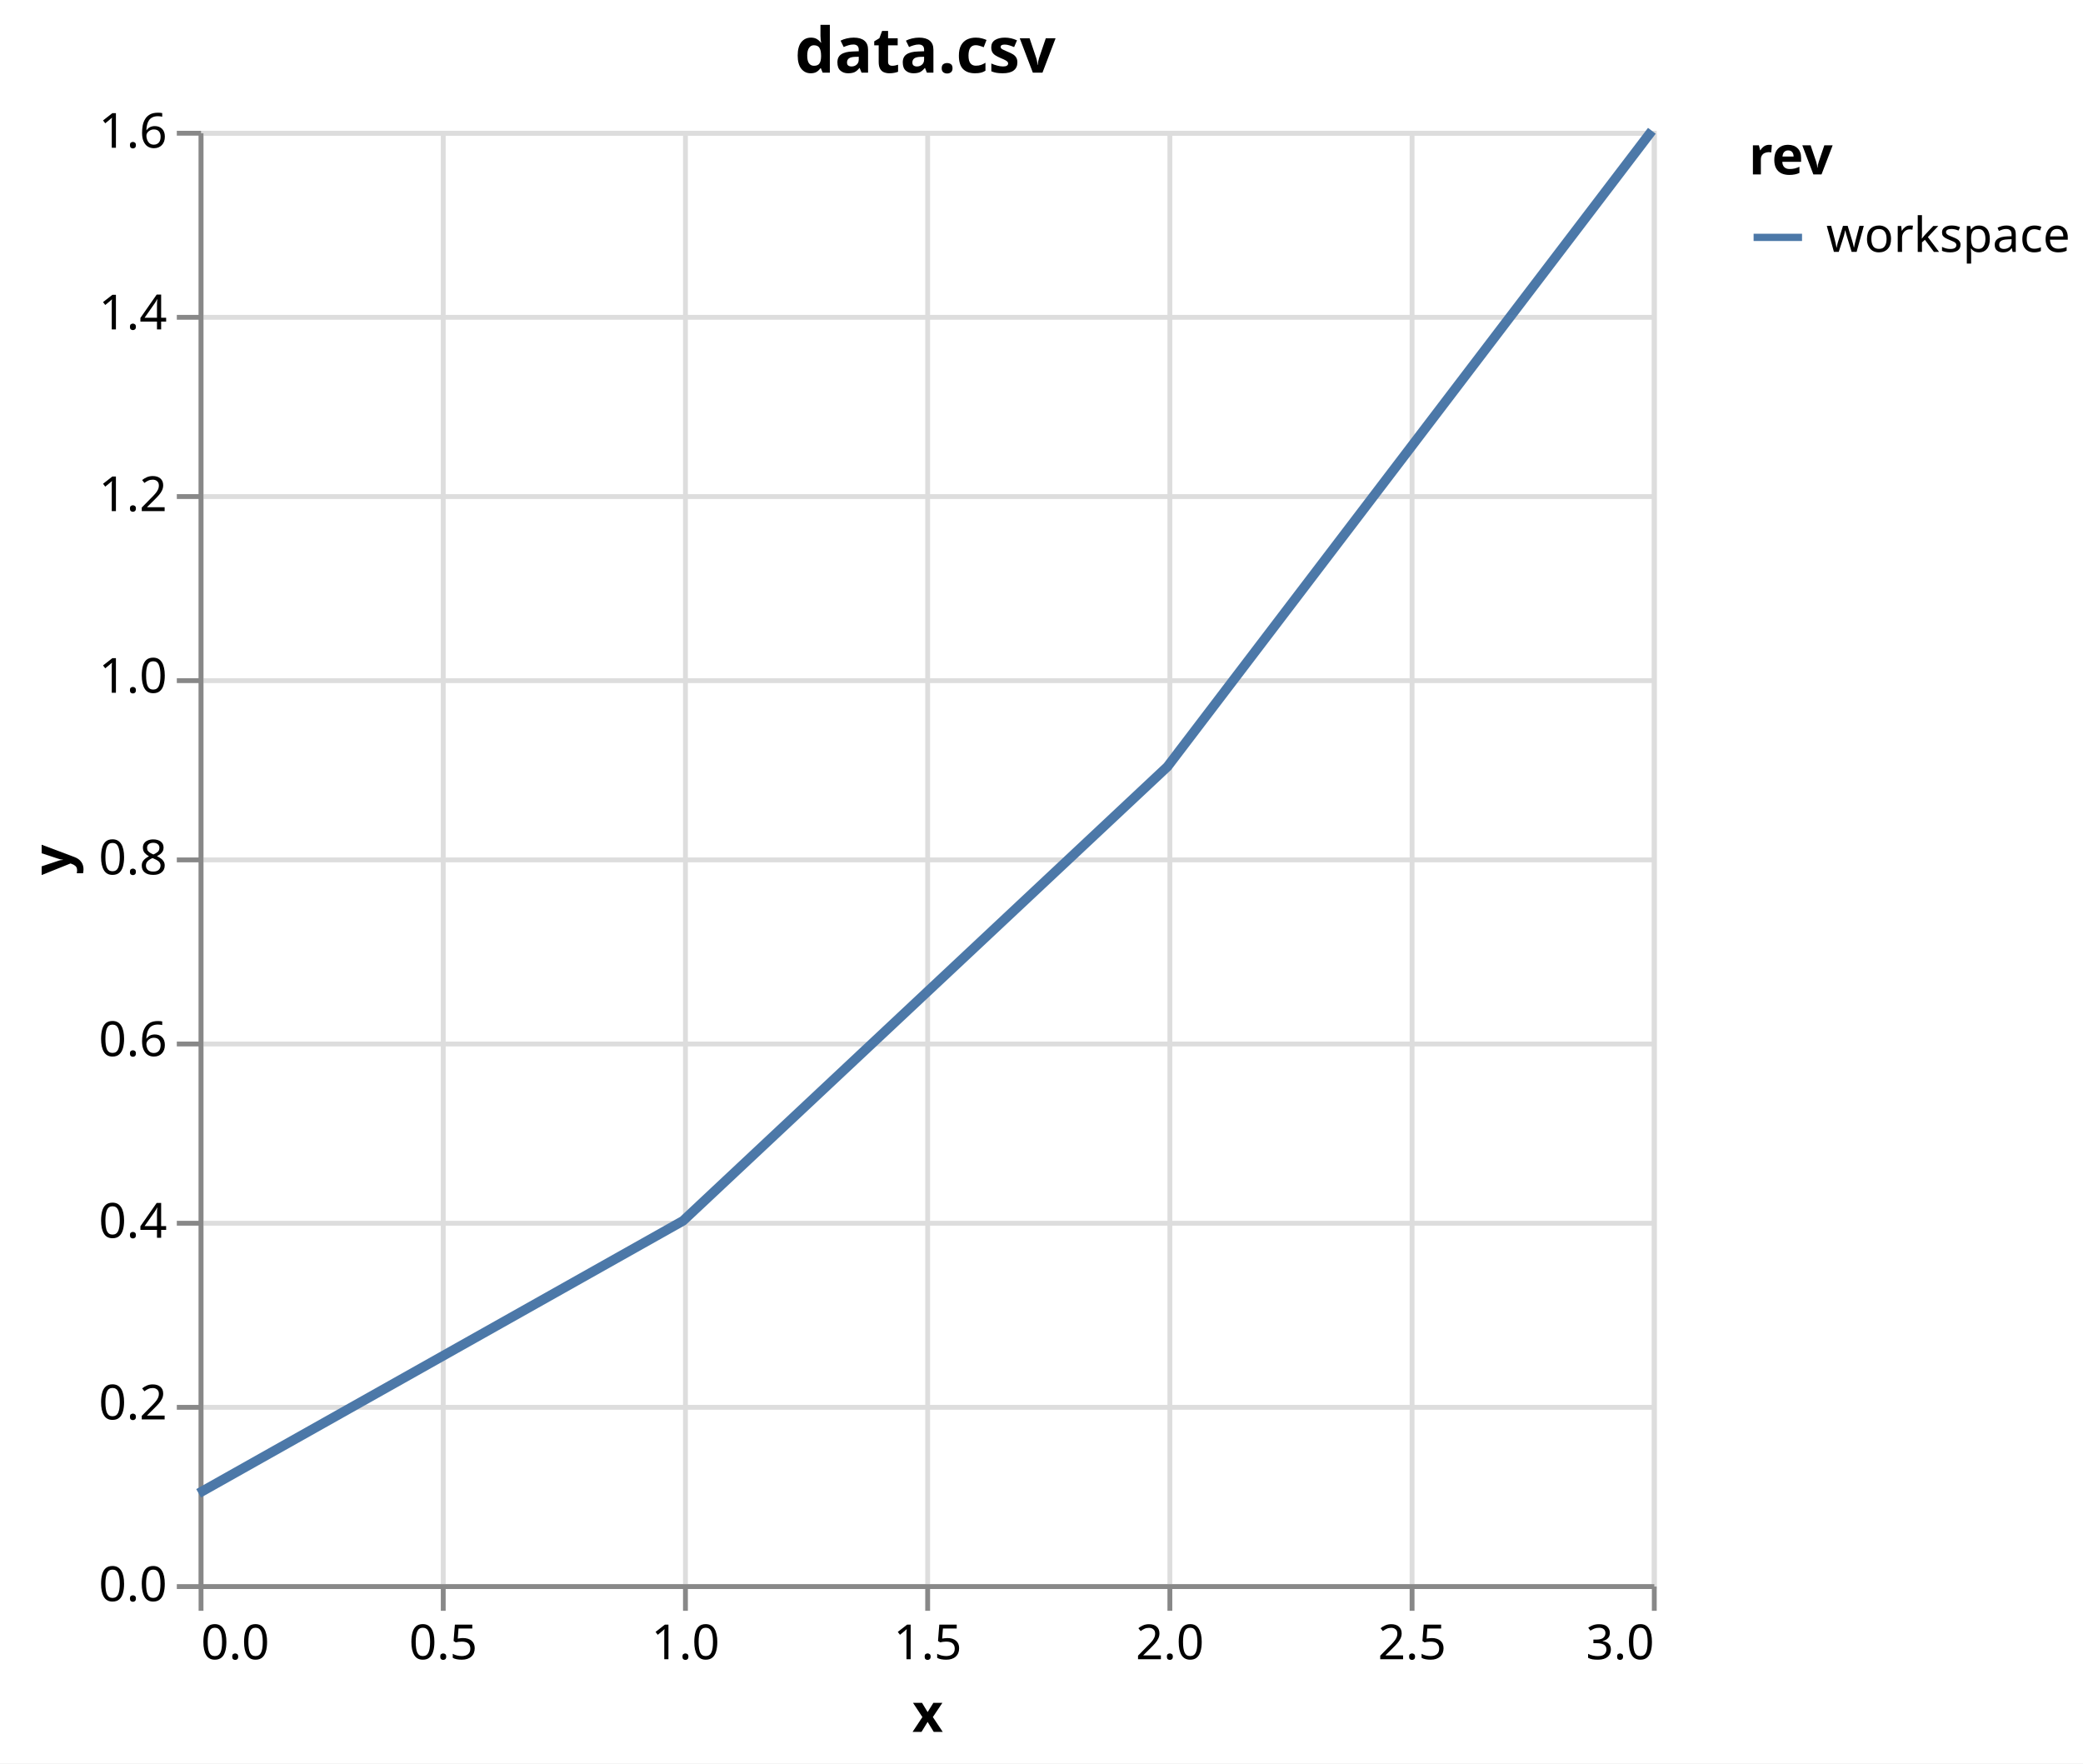
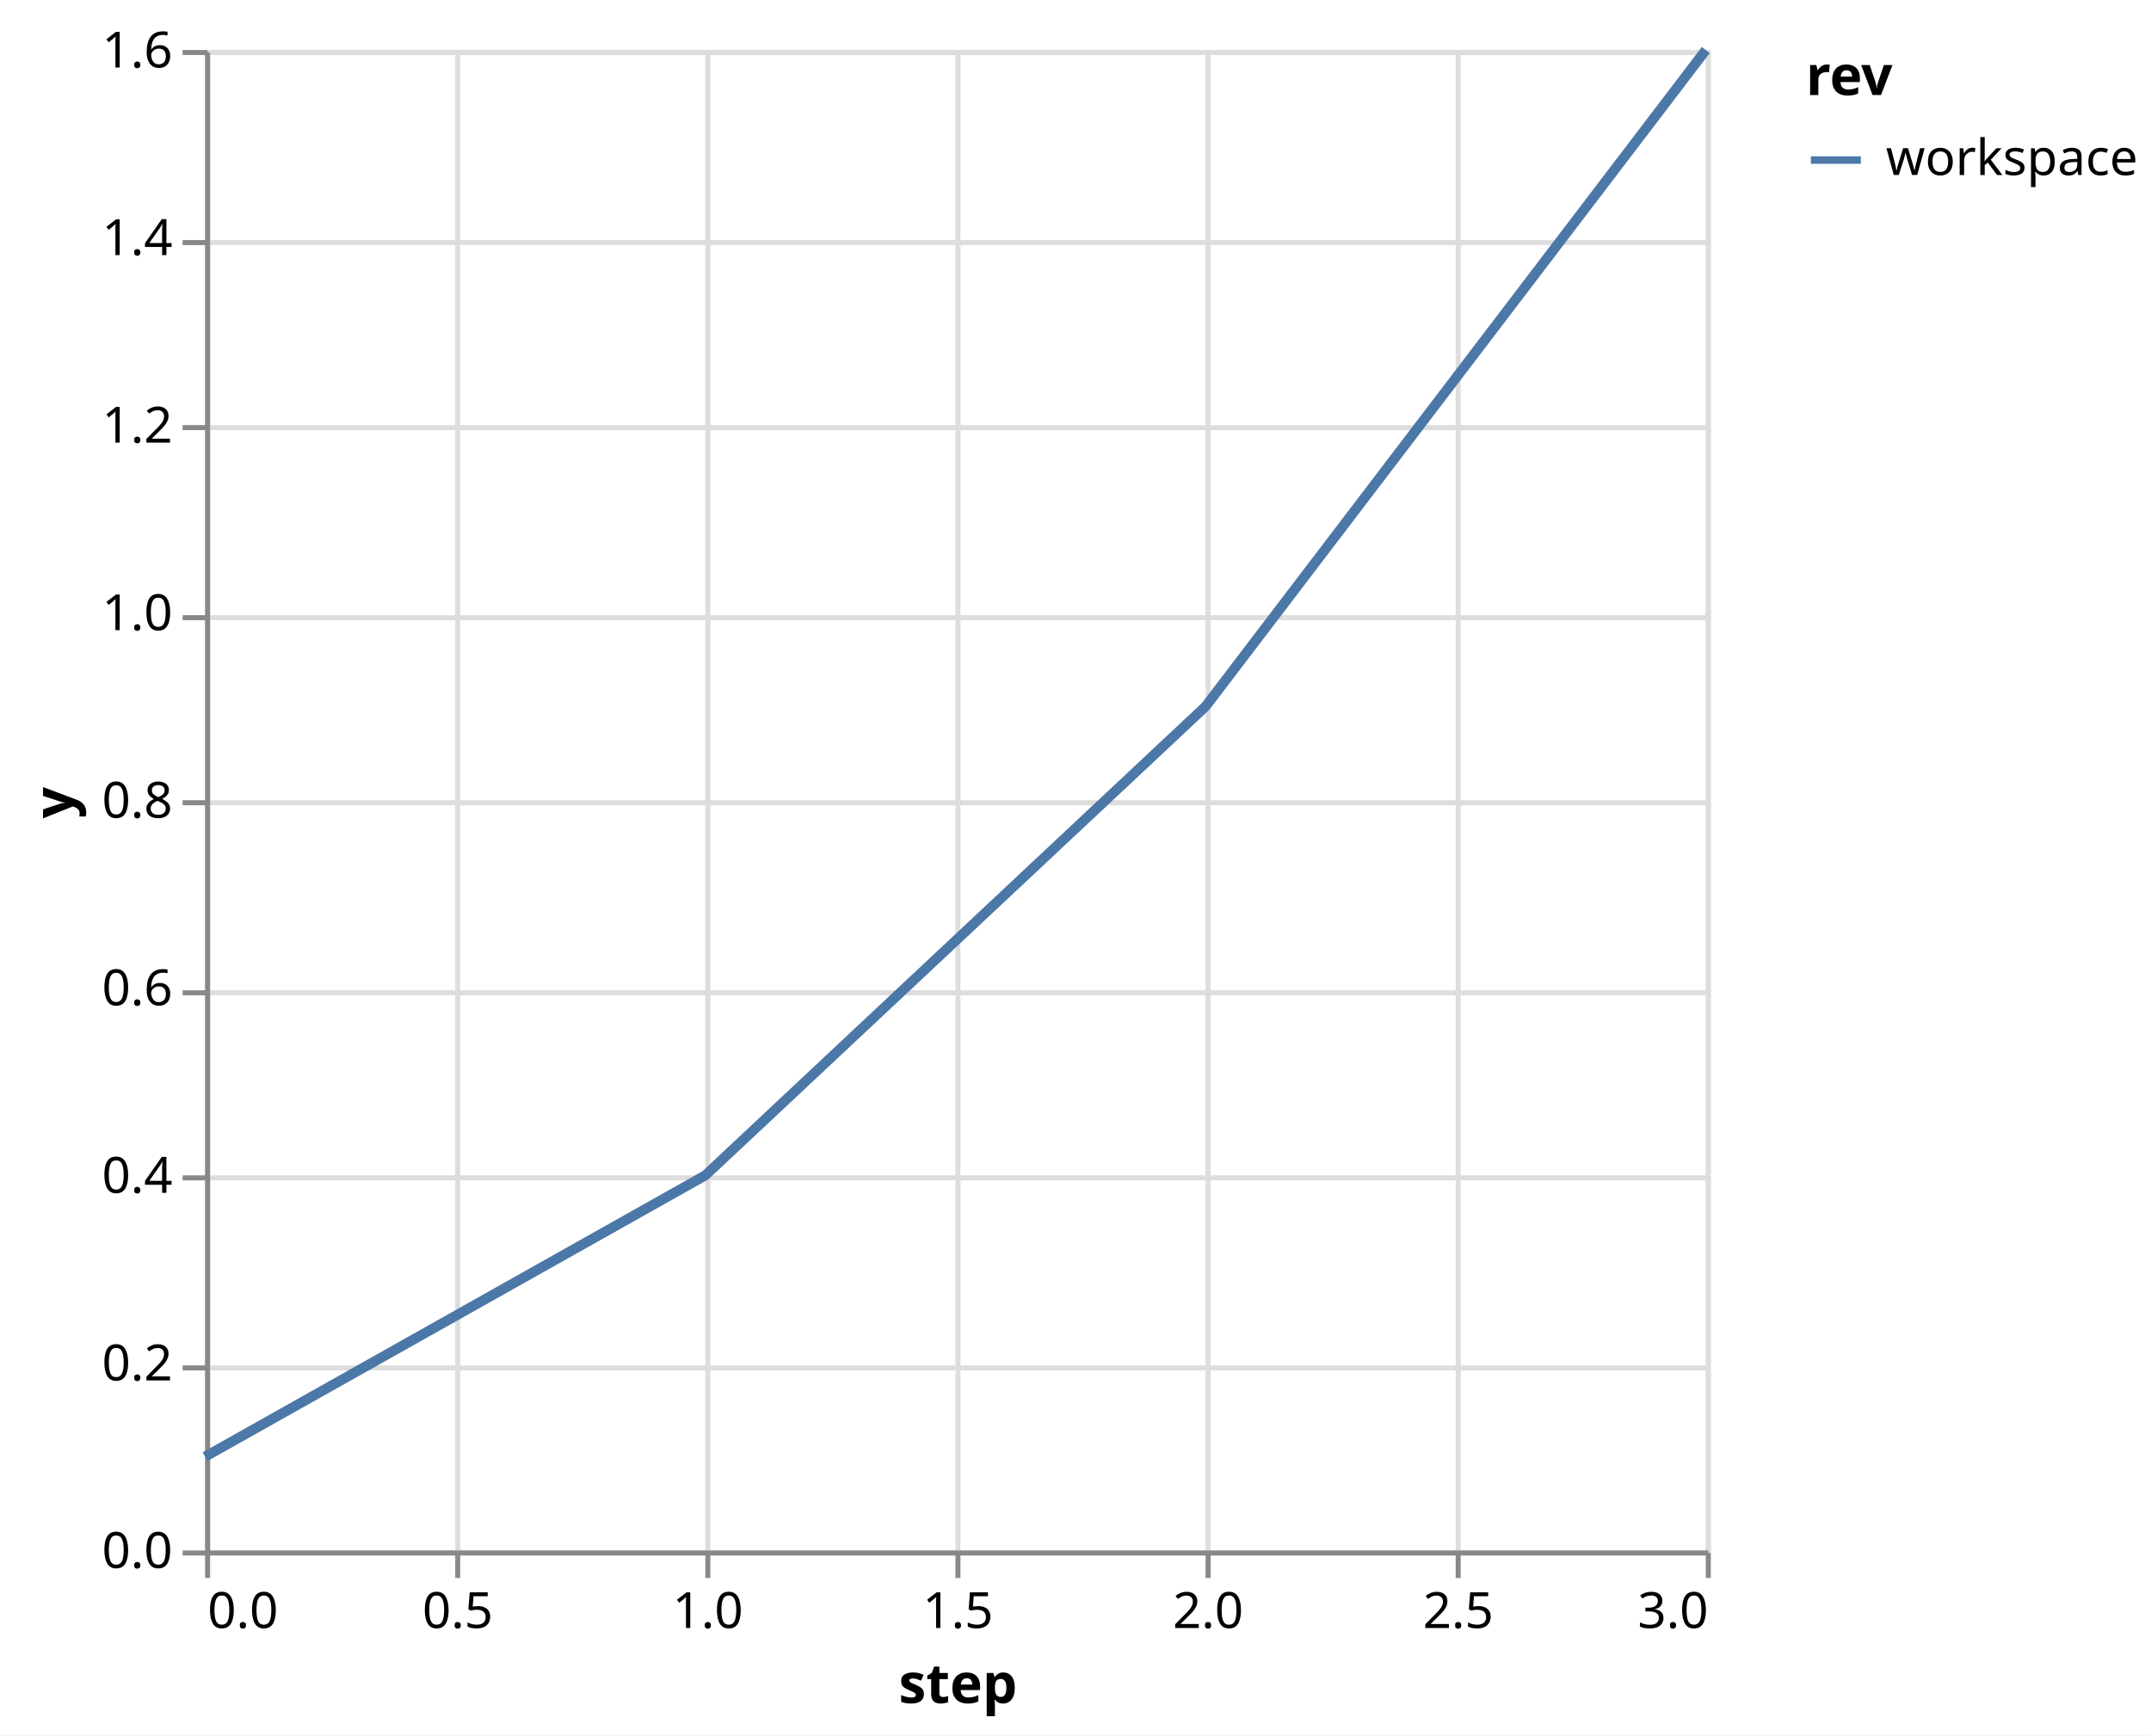
- <svg xmlns="http://www.w3.org/2000/svg" version="1.1" class="marks" width="430" height="364" viewBox="0 0 430 364">
-   <rect width="430" height="364" fill="white" />
-   <g fill="none" stroke-miterlimit="10" transform="translate(41,27)">
+ <svg xmlns="http://www.w3.org/2000/svg" version="1.1" class="marks" width="430" height="347" viewBox="0 0 430 347">
+   <rect width="430" height="347" fill="white" />
+   <g fill="none" stroke-miterlimit="10" transform="translate(41,10)">
    <g class="mark-group role-frame root" role="graphics-object" aria-roledescription="group mark container">
      <g transform="translate(0,0)">
        <path class="background" aria-hidden="true" d="M0.5,0.5h300v300h-300Z" stroke="#ddd" />
        <g>
          <g class="mark-group role-axis" aria-hidden="true">
            <g transform="translate(0.5,300.5)">
              <path class="background" aria-hidden="true" d="M0,0h0v0h0Z" pointer-events="none" />
              <g>
                <g class="mark-rule role-axis-grid" pointer-events="none">
                  <line transform="translate(0,-300)" x2="0" y2="300" stroke="#ddd" stroke-width="1" opacity="1" />
                  <line transform="translate(50,-300)" x2="0" y2="300" stroke="#ddd" stroke-width="1" opacity="1" />
                  <line transform="translate(100,-300)" x2="0" y2="300" stroke="#ddd" stroke-width="1" opacity="1" />
                  <line transform="translate(150,-300)" x2="0" y2="300" stroke="#ddd" stroke-width="1" opacity="1" />
                  <line transform="translate(200,-300)" x2="0" y2="300" stroke="#ddd" stroke-width="1" opacity="1" />
                  <line transform="translate(250,-300)" x2="0" y2="300" stroke="#ddd" stroke-width="1" opacity="1" />
                  <line transform="translate(300,-300)" x2="0" y2="300" stroke="#ddd" stroke-width="1" opacity="1" />
                </g>
              </g>
              <path class="foreground" aria-hidden="true" d="" pointer-events="none" display="none" />
            </g>
          </g>
          <g class="mark-group role-axis" aria-hidden="true">
            <g transform="translate(0.5,0.5)">
              <path class="background" aria-hidden="true" d="M0,0h0v0h0Z" pointer-events="none" />
              <g>
                <g class="mark-rule role-axis-grid" pointer-events="none">
                  <line transform="translate(0,300)" x2="300" y2="0" stroke="#ddd" stroke-width="1" opacity="1" />
                  <line transform="translate(0,263)" x2="300" y2="0" stroke="#ddd" stroke-width="1" opacity="1" />
                  <line transform="translate(0,225)" x2="300" y2="0" stroke="#ddd" stroke-width="1" opacity="1" />
                  <line transform="translate(0,188)" x2="300" y2="0" stroke="#ddd" stroke-width="1" opacity="1" />
                  <line transform="translate(0,150)" x2="300" y2="0" stroke="#ddd" stroke-width="1" opacity="1" />
                  <line transform="translate(0,113)" x2="300" y2="0" stroke="#ddd" stroke-width="1" opacity="1" />
                  <line transform="translate(0,75)" x2="300" y2="0" stroke="#ddd" stroke-width="1" opacity="1" />
                  <line transform="translate(0,38)" x2="300" y2="0" stroke="#ddd" stroke-width="1" opacity="1" />
                  <line transform="translate(0,0)" x2="300" y2="0" stroke="#ddd" stroke-width="1" opacity="1" />
                </g>
              </g>
              <path class="foreground" aria-hidden="true" d="" pointer-events="none" display="none" />
            </g>
          </g>
-           <g class="mark-group role-axis" role="graphics-symbol" aria-roledescription="axis" aria-label="X-axis titled 'x' for a linear scale with values from 0.0 to 3.0">
+           <g class="mark-group role-axis" role="graphics-symbol" aria-roledescription="axis" aria-label="X-axis titled 'step' for a linear scale with values from 0.0 to 3.0">
            <g transform="translate(0.5,300.5)">
              <path class="background" aria-hidden="true" d="M0,0h0v0h0Z" pointer-events="none" />
              <g>
                <g class="mark-rule role-axis-tick" pointer-events="none">
                  <line transform="translate(0,0)" x2="0" y2="5" stroke="#888" stroke-width="1" opacity="1" />
                  <line transform="translate(50,0)" x2="0" y2="5" stroke="#888" stroke-width="1" opacity="1" />
                  <line transform="translate(100,0)" x2="0" y2="5" stroke="#888" stroke-width="1" opacity="1" />
                  <line transform="translate(150,0)" x2="0" y2="5" stroke="#888" stroke-width="1" opacity="1" />
                  <line transform="translate(200,0)" x2="0" y2="5" stroke="#888" stroke-width="1" opacity="1" />
                  <line transform="translate(250,0)" x2="0" y2="5" stroke="#888" stroke-width="1" opacity="1" />
                  <line transform="translate(300,0)" x2="0" y2="5" stroke="#888" stroke-width="1" opacity="1" />
                </g>
                <g class="mark-text role-axis-label" pointer-events="none">
                  <text text-anchor="start" transform="translate(0,15)" font-family="sans-serif" font-size="10px" fill="#000" opacity="1">0.0</text>
                  <text text-anchor="middle" transform="translate(50,15)" font-family="sans-serif" font-size="10px" fill="#000" opacity="1">0.5</text>
                  <text text-anchor="middle" transform="translate(100,15)" font-family="sans-serif" font-size="10px" fill="#000" opacity="1">1.0</text>
                  <text text-anchor="middle" transform="translate(150,15)" font-family="sans-serif" font-size="10px" fill="#000" opacity="1">1.5</text>
                  <text text-anchor="middle" transform="translate(200,15)" font-family="sans-serif" font-size="10px" fill="#000" opacity="1">2.0</text>
                  <text text-anchor="middle" transform="translate(250,15)" font-family="sans-serif" font-size="10px" fill="#000" opacity="1">2.5</text>
                  <text text-anchor="end" transform="translate(300,15)" font-family="sans-serif" font-size="10px" fill="#000" opacity="1">3.0</text>
                </g>
                <g class="mark-rule role-axis-domain" pointer-events="none">
                  <line transform="translate(0,0)" x2="300" y2="0" stroke="#888" stroke-width="1" opacity="1" />
                </g>
                <g class="mark-text role-axis-title" pointer-events="none">
-                   <text text-anchor="middle" transform="translate(150,30)" font-family="sans-serif" font-size="11px" font-weight="bold" fill="#000" opacity="1">x</text>
+                   <text text-anchor="middle" transform="translate(150,30)" font-family="sans-serif" font-size="11px" font-weight="bold" fill="#000" opacity="1">step</text>
                </g>
              </g>
              <path class="foreground" aria-hidden="true" d="" pointer-events="none" display="none" />
            </g>
          </g>
          <g class="mark-group role-axis" role="graphics-symbol" aria-roledescription="axis" aria-label="Y-axis titled 'y' for a linear scale with values from 0.0 to 1.6">
            <g transform="translate(0.5,0.5)">
              <path class="background" aria-hidden="true" d="M0,0h0v0h0Z" pointer-events="none" />
              <g>
                <g class="mark-rule role-axis-tick" pointer-events="none">
                  <line transform="translate(0,300)" x2="-5" y2="0" stroke="#888" stroke-width="1" opacity="1" />
                  <line transform="translate(0,263)" x2="-5" y2="0" stroke="#888" stroke-width="1" opacity="1" />
                  <line transform="translate(0,225)" x2="-5" y2="0" stroke="#888" stroke-width="1" opacity="1" />
                  <line transform="translate(0,188)" x2="-5" y2="0" stroke="#888" stroke-width="1" opacity="1" />
                  <line transform="translate(0,150)" x2="-5" y2="0" stroke="#888" stroke-width="1" opacity="1" />
                  <line transform="translate(0,113)" x2="-5" y2="0" stroke="#888" stroke-width="1" opacity="1" />
                  <line transform="translate(0,75)" x2="-5" y2="0" stroke="#888" stroke-width="1" opacity="1" />
                  <line transform="translate(0,38)" x2="-5" y2="0" stroke="#888" stroke-width="1" opacity="1" />
                  <line transform="translate(0,0)" x2="-5" y2="0" stroke="#888" stroke-width="1" opacity="1" />
                </g>
                <g class="mark-text role-axis-label" pointer-events="none">
                  <text text-anchor="end" transform="translate(-7,303)" font-family="sans-serif" font-size="10px" fill="#000" opacity="1">0.0</text>
                  <text text-anchor="end" transform="translate(-7,265.5)" font-family="sans-serif" font-size="10px" fill="#000" opacity="1">0.2</text>
                  <text text-anchor="end" transform="translate(-7,228)" font-family="sans-serif" font-size="10px" fill="#000" opacity="1">0.4</text>
                  <text text-anchor="end" transform="translate(-7,190.5)" font-family="sans-serif" font-size="10px" fill="#000" opacity="1">0.6</text>
                  <text text-anchor="end" transform="translate(-7,153)" font-family="sans-serif" font-size="10px" fill="#000" opacity="1">0.8</text>
                  <text text-anchor="end" transform="translate(-7,115.5)" font-family="sans-serif" font-size="10px" fill="#000" opacity="1">1.0</text>
                  <text text-anchor="end" transform="translate(-7,78)" font-family="sans-serif" font-size="10px" fill="#000" opacity="1">1.2</text>
                  <text text-anchor="end" transform="translate(-7,40.5)" font-family="sans-serif" font-size="10px" fill="#000" opacity="1">1.4</text>
                  <text text-anchor="end" transform="translate(-7,3)" font-family="sans-serif" font-size="10px" fill="#000" opacity="1">1.6</text>
                </g>
                <g class="mark-rule role-axis-domain" pointer-events="none">
                  <line transform="translate(0,300)" x2="0" y2="-300" stroke="#888" stroke-width="1" opacity="1" />
                </g>
                <g class="mark-text role-axis-title" pointer-events="none">
                  <text text-anchor="middle" transform="translate(-24.90137,150) rotate(-90) translate(0,-2)" font-family="sans-serif" font-size="11px" font-weight="bold" fill="#000" opacity="1">y</text>
                </g>
              </g>
              <path class="foreground" aria-hidden="true" d="" pointer-events="none" display="none" />
            </g>
          </g>
          <g class="mark-group role-scope pathgroup" role="graphics-object" aria-roledescription="group mark container">
            <g transform="translate(0,0)">
              <path class="background" aria-hidden="true" d="M0,0h300v300h-300Z" />
              <g>
                <g class="mark-line role-mark marks" role="graphics-object" aria-roledescription="line mark container">
-                   <path aria-label="x: 0; y: 0.1; rev: workspace" role="graphics-symbol" aria-roledescription="line mark" d="M0,281.25L100,225L200,131.25L300,0" stroke="#4c78a8" stroke-width="2" />
+                   <path aria-label="step: 0; y: 0.1; rev: workspace" role="graphics-symbol" aria-roledescription="line mark" d="M0,281.25L100,225L200,131.25L300,0" stroke="#4c78a8" stroke-width="2" />
                </g>
              </g>
              <path class="foreground" aria-hidden="true" d="" display="none" />
            </g>
          </g>
          <g class="mark-group role-legend" role="graphics-symbol" aria-roledescription="legend" aria-label="Symbol legend titled 'rev' for stroke color with 1 value: workspace">
            <g transform="translate(320,0)">
              <path class="background" aria-hidden="true" d="M0,0h64v27h-64Z" pointer-events="none" />
              <g>
                <g class="mark-group role-legend-entry">
                  <g transform="translate(0,16)">
                    <path class="background" aria-hidden="true" d="M0,0h0v0h0Z" pointer-events="none" />
                    <g>
                      <g class="mark-group role-scope" role="graphics-object" aria-roledescription="group mark container">
                        <g transform="translate(0,0)">
                          <path class="background" aria-hidden="true" d="M0,0h63.798v11h-63.798Z" pointer-events="none" opacity="1" />
                          <g>
                            <g class="mark-symbol role-legend-symbol" pointer-events="none">
                              <path transform="translate(6,6)" d="M-5,0L5,0" stroke="#4c78a8" stroke-width="1.5" opacity="1" />
                            </g>
                            <g class="mark-text role-legend-label" pointer-events="none">
                              <text text-anchor="start" transform="translate(16,9)" font-family="sans-serif" font-size="10px" fill="#000" opacity="1">workspace</text>
                            </g>
                          </g>
                          <path class="foreground" aria-hidden="true" d="" pointer-events="none" display="none" />
                        </g>
                      </g>
                    </g>
                    <path class="foreground" aria-hidden="true" d="" pointer-events="none" display="none" />
                  </g>
                </g>
                <g class="mark-text role-legend-title" pointer-events="none">
                  <text text-anchor="start" transform="translate(0,9)" font-family="sans-serif" font-size="11px" font-weight="bold" fill="#000" opacity="1">rev</text>
                </g>
              </g>
              <path class="foreground" aria-hidden="true" d="" pointer-events="none" display="none" />
            </g>
          </g>
-           <g class="mark-group role-title">
-             <g transform="translate(150,-22)">
-               <path class="background" aria-hidden="true" d="M0,0h0v0h0Z" pointer-events="none" />
-               <g>
-                 <g class="mark-text role-title-text" role="graphics-symbol" aria-roledescription="title" aria-label="Title text 'data.csv'" pointer-events="none">
-                   <text text-anchor="middle" transform="translate(0,10)" font-family="sans-serif" font-size="13px" font-weight="bold" fill="#000" opacity="1">data.csv</text>
-                 </g>
-               </g>
-               <path class="foreground" aria-hidden="true" d="" pointer-events="none" display="none" />
-             </g>
-           </g>
        </g>
        <path class="foreground" aria-hidden="true" d="" display="none" />
      </g>
    </g>
  </g>
</svg>
